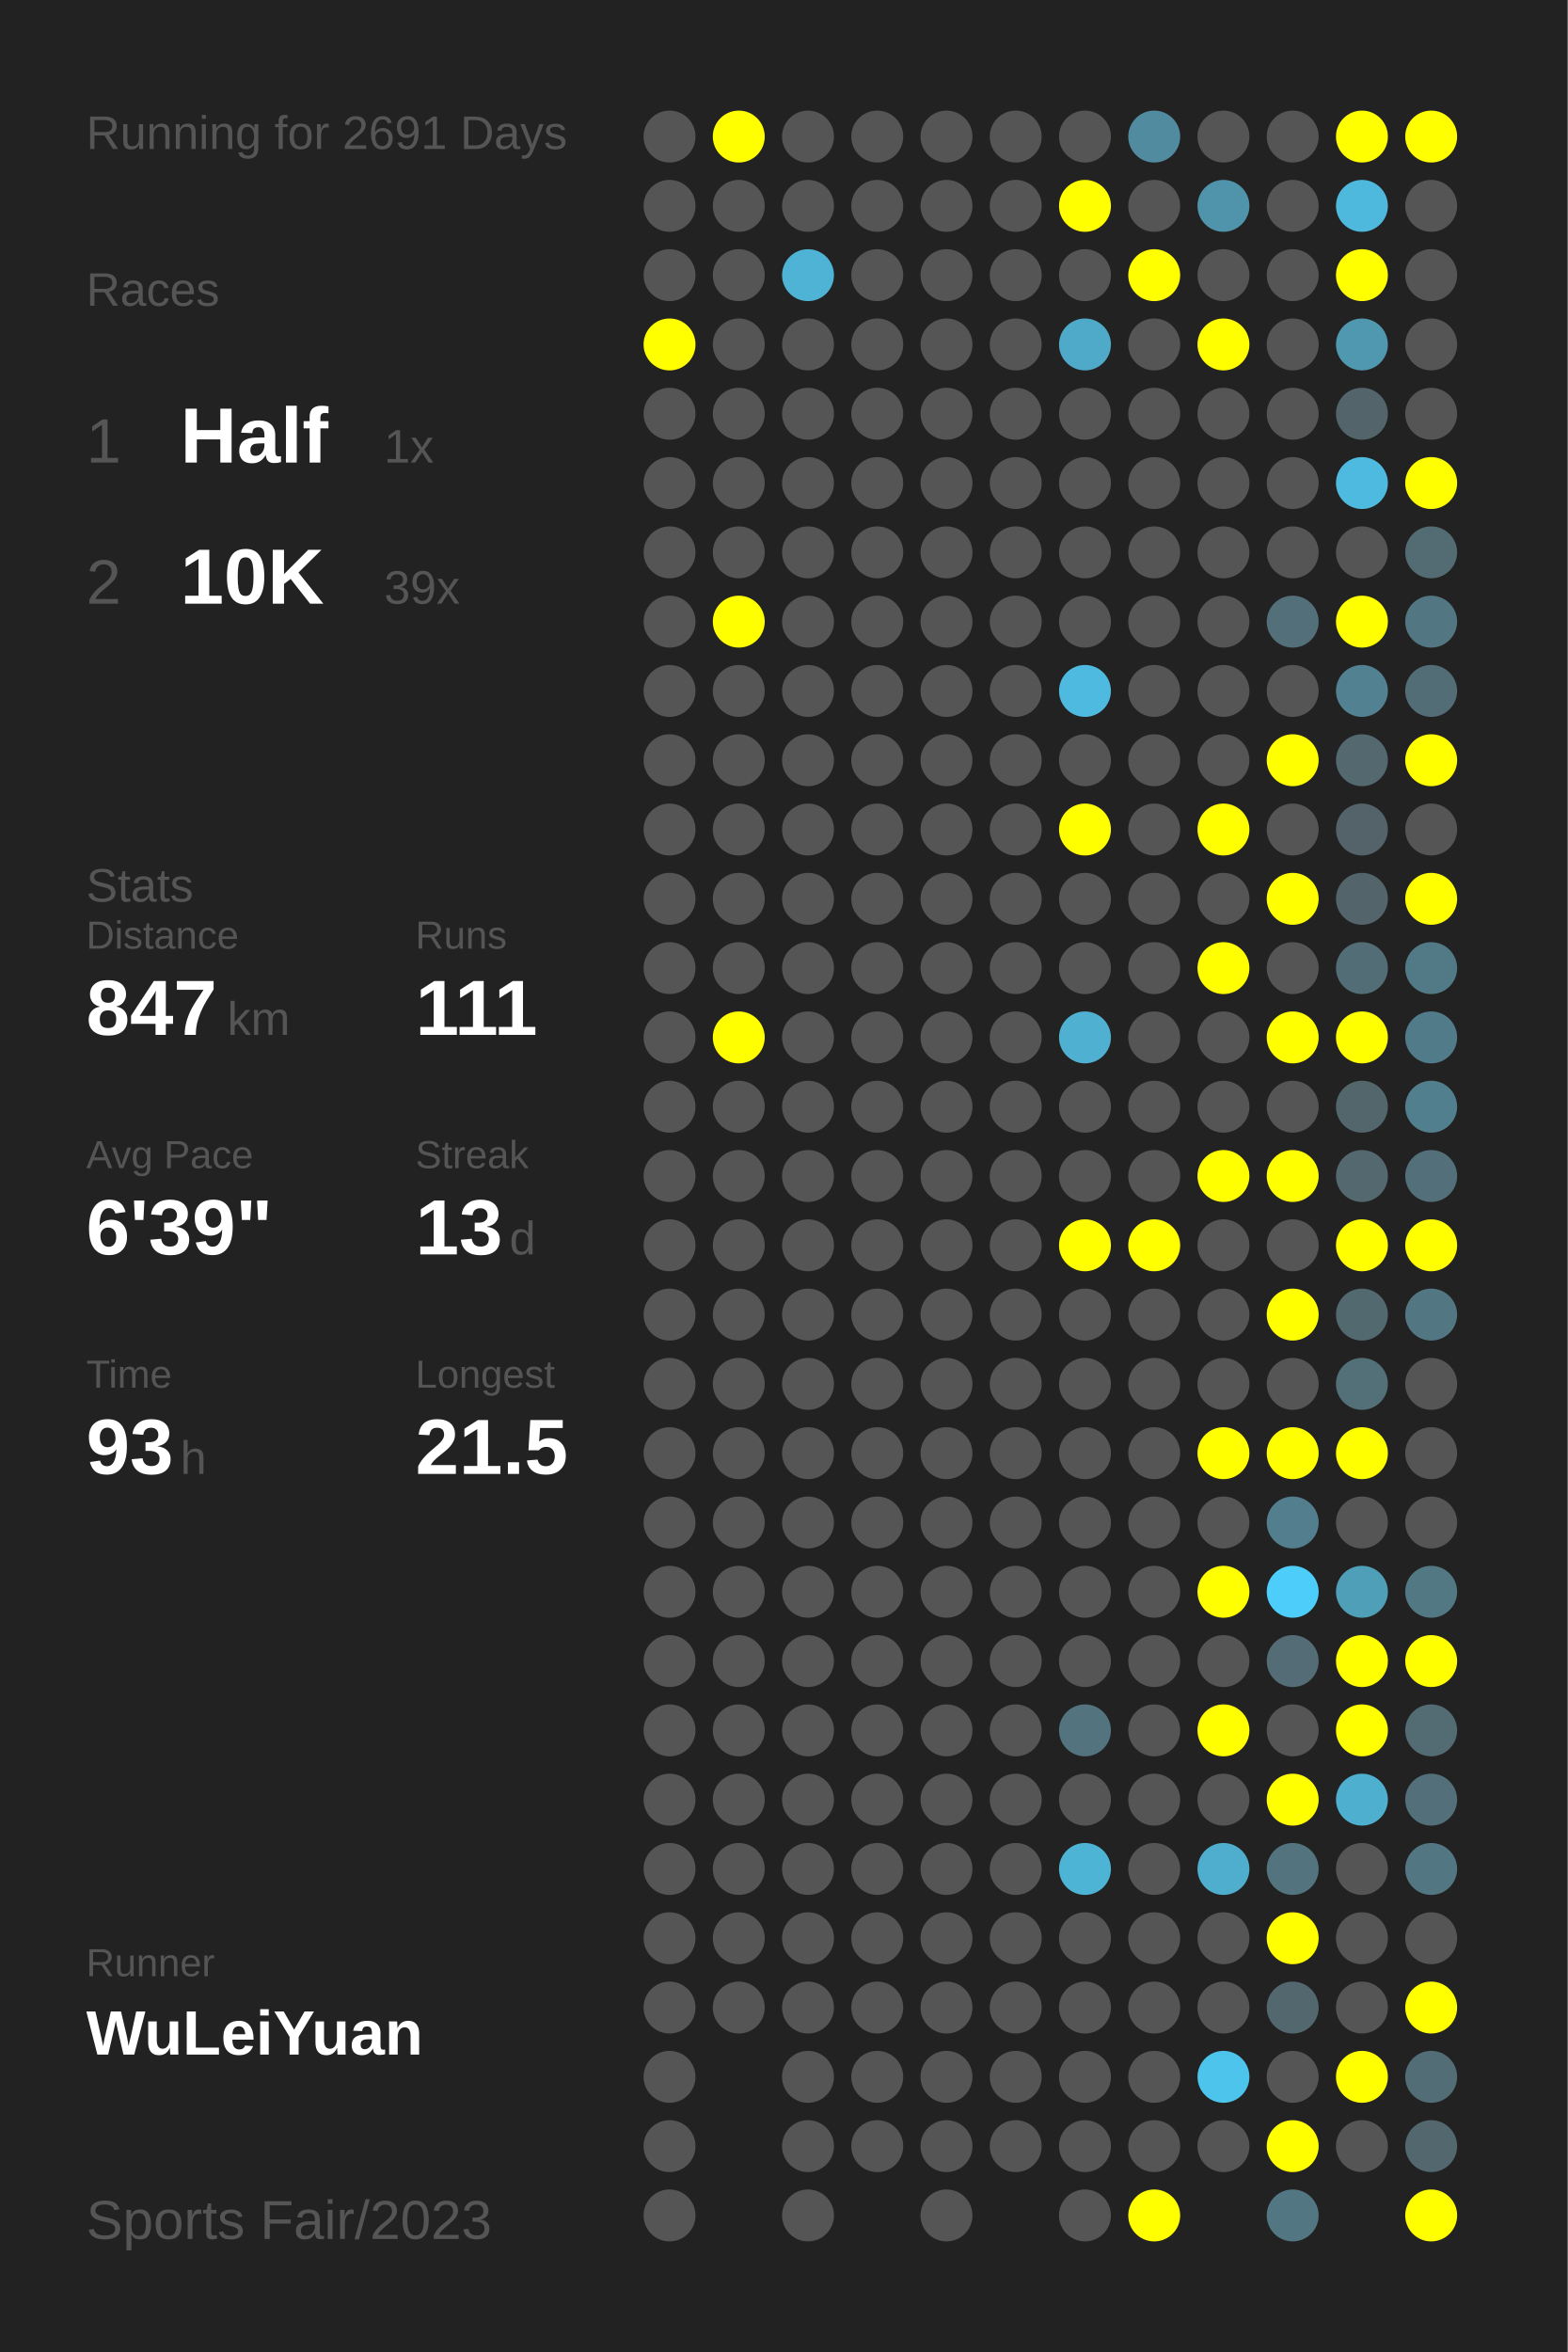
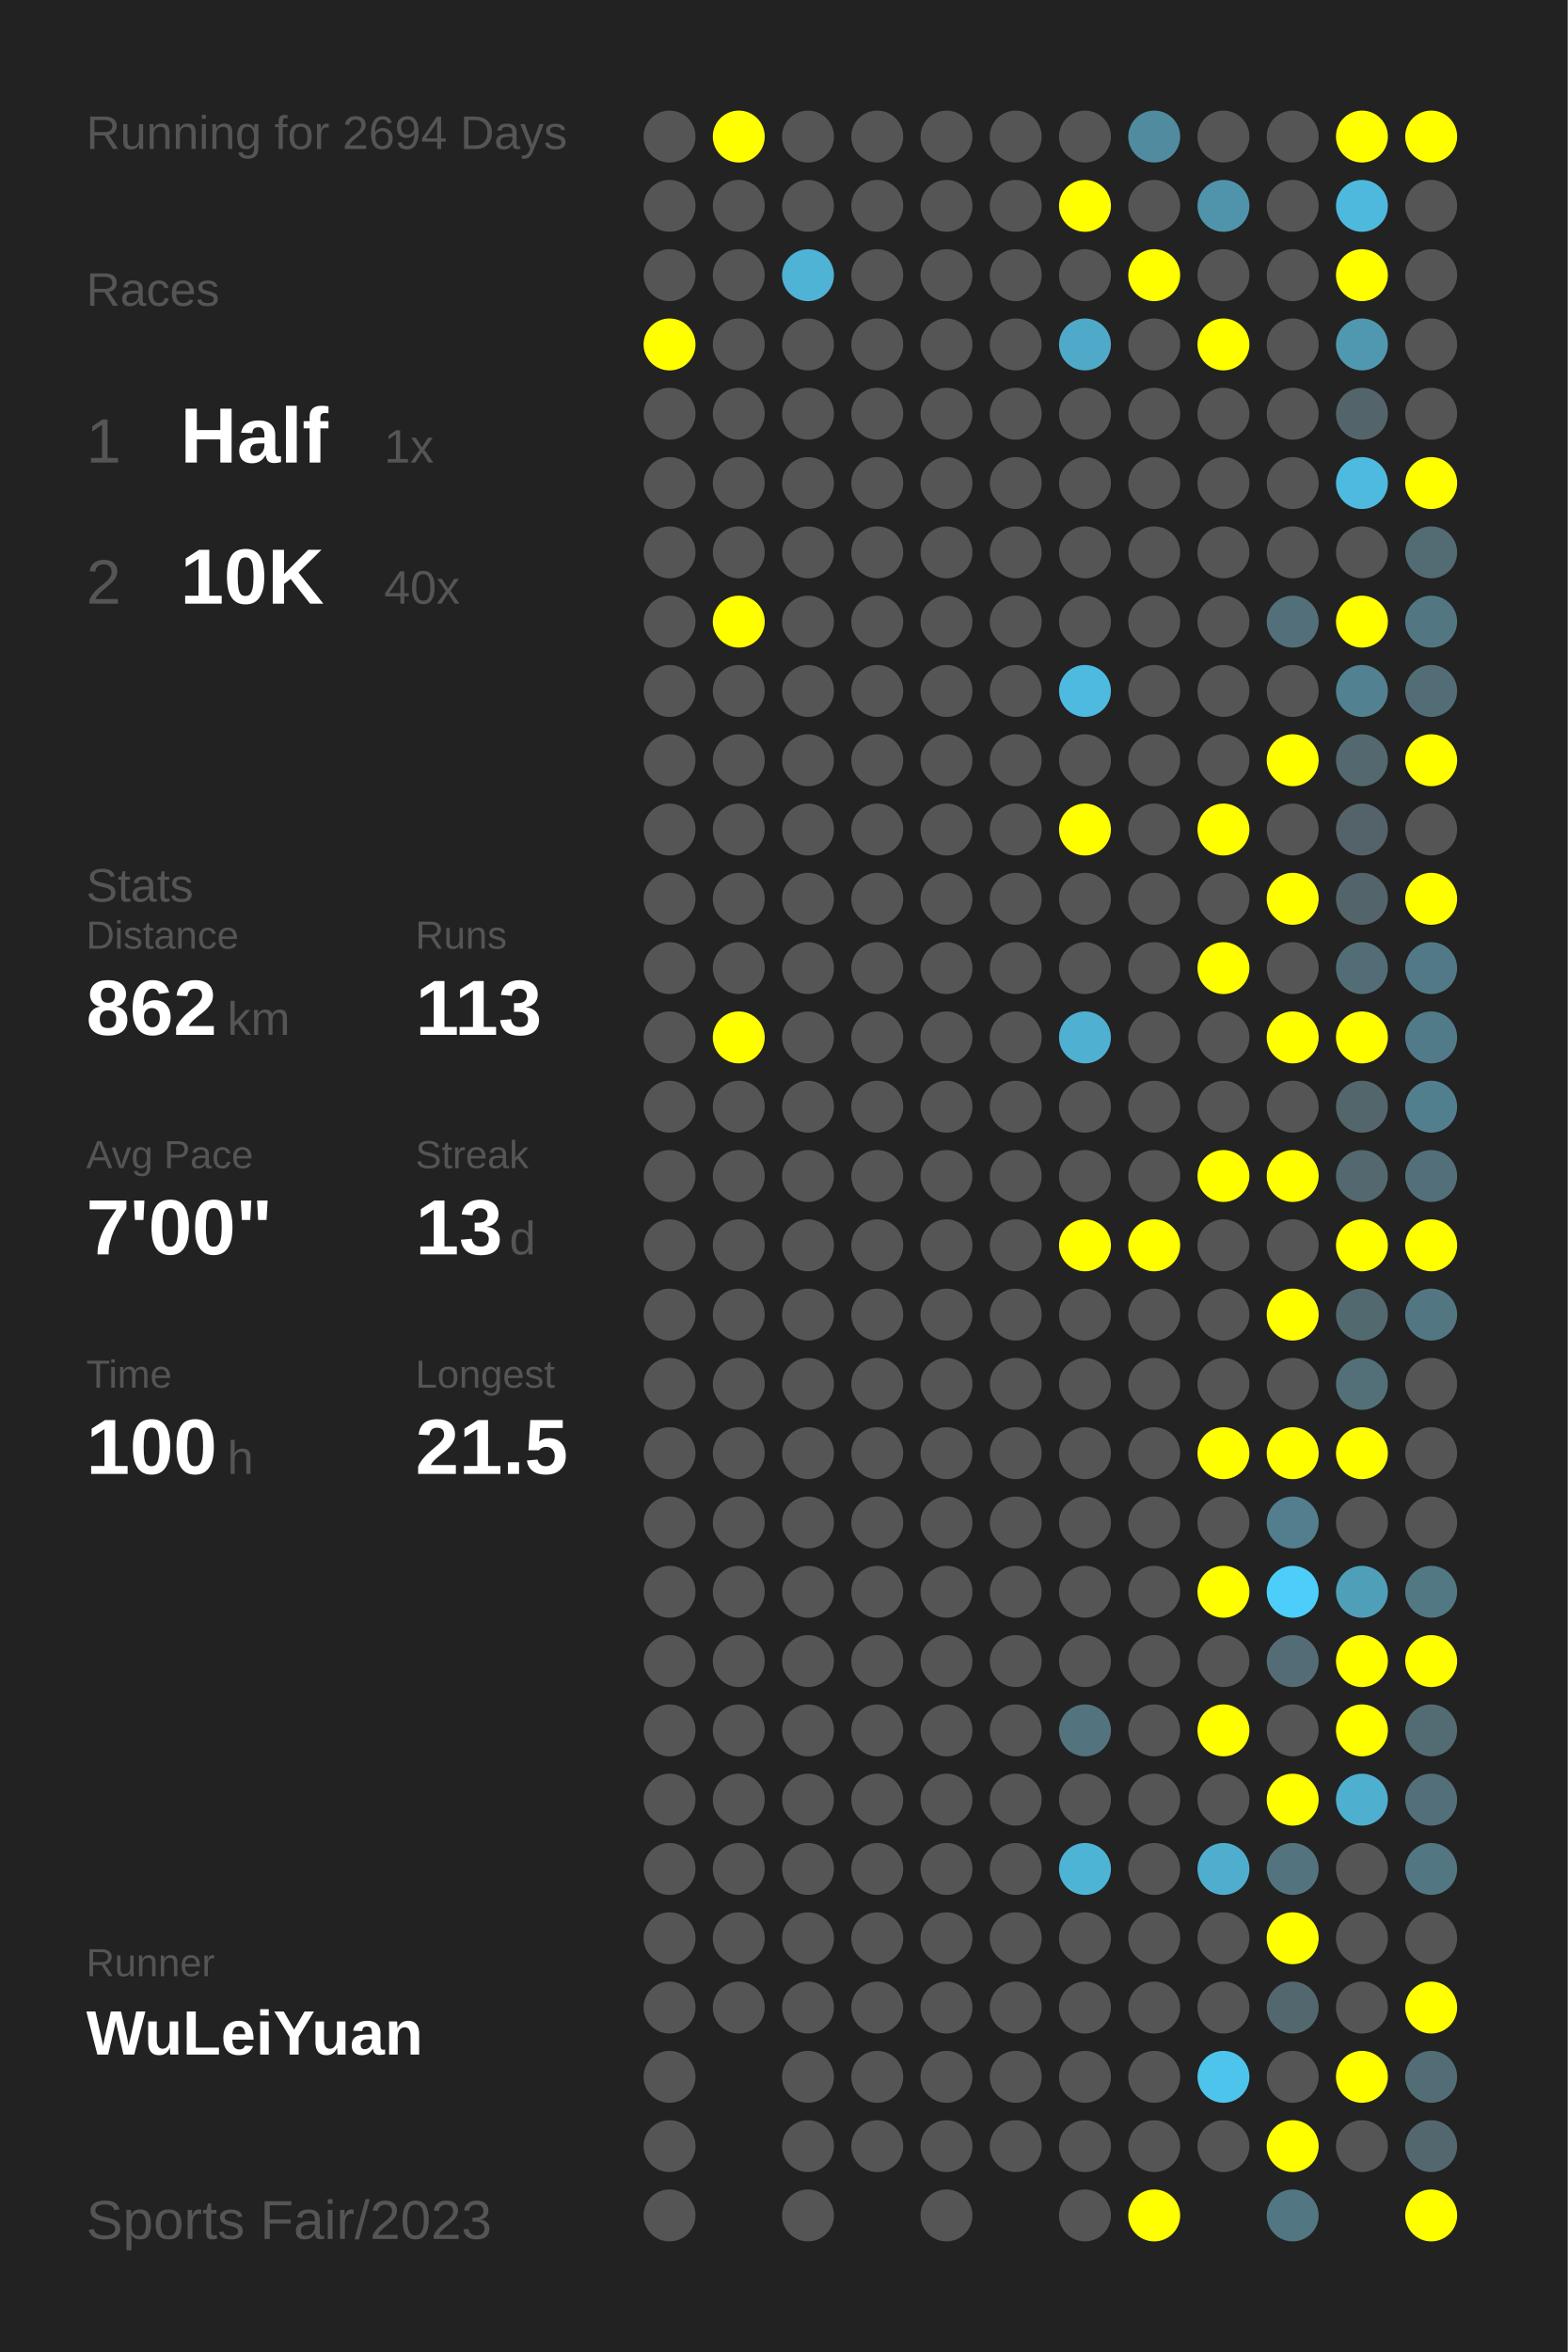
<svg xmlns="http://www.w3.org/2000/svg" baseProfile="full" height="300mm" version="1.1" viewBox="0,0,200,300" width="200mm">
  <defs />
  <rect fill="#222222" height="300" width="200" x="0" y="0" />
-   <text fill="#555555" style="font-size:6px; font-family:Arial;" x="11" y="19">Running for 2691 Days</text>
+   <text fill="#555555" style="font-size:6px; font-family:Arial;" x="11" y="19">Running for 2694 Days</text>
  <text fill="#555555" style="font-size:6px; font-family:Arial;" x="11" y="39">Races</text>
  <text fill="#555555" style="font-size:8px; font-family:Arial;" x="11" y="59">1</text>
  <text fill="#FFFFFF" style="font-size:10px; font-family:Arial; font-weight:bold;" x="23" y="59">Half</text>
  <text fill="#555555" style="font-size:6px; font-family:Arial;" x="49" y="59">1x</text>
  <text fill="#555555" style="font-size:8px; font-family:Arial;" x="11" y="77">2</text>
  <text fill="#FFFFFF" style="font-size:10px; font-family:Arial; font-weight:bold;" x="23" y="77">10K</text>
-   <text fill="#555555" style="font-size:6px; font-family:Arial;" x="49" y="77">39x</text>
+   <text fill="#555555" style="font-size:6px; font-family:Arial;" x="49" y="77">40x</text>
  <text fill="#555555" style="font-size:6px; font-family:Arial;" x="11" y="115">Stats</text>
  <text fill="#555555" style="font-size:5px; font-family:Arial;" x="11" y="121">Distance</text>
-   <text fill="#FFFFFF" style="font-size:10px; font-family:Arial; font-weight:bold;" x="11" y="132">847</text>
+   <text fill="#FFFFFF" style="font-size:10px; font-family:Arial; font-weight:bold;" x="11" y="132">862</text>
  <text fill="#555555" style="font-size:6px; font-family:Arial;" x="29" y="132">km</text>
  <text fill="#555555" style="font-size:5px; font-family:Arial;" x="53" y="121">Runs</text>
-   <text fill="#FFFFFF" style="font-size:10px; font-family:Arial; font-weight:bold;" x="53" y="132">111</text>
+   <text fill="#FFFFFF" style="font-size:10px; font-family:Arial; font-weight:bold;" x="53" y="132">113</text>
  <text fill="#555555" style="font-size:5px; font-family:Arial;" x="11" y="149">Avg Pace</text>
-   <text fill="#FFFFFF" style="font-size:10px; font-family:Arial; font-weight:bold;" x="11" y="160">6'39"</text>
+   <text fill="#FFFFFF" style="font-size:10px; font-family:Arial; font-weight:bold;" x="11" y="160">7'00"</text>
  <text fill="#555555" style="font-size:5px; font-family:Arial;" x="53" y="149">Streak</text>
  <text fill="#FFFFFF" style="font-size:10px; font-family:Arial; font-weight:bold;" x="53" y="160">13</text>
  <text fill="#555555" style="font-size:6px; font-family:Arial;" x="65" y="160">d</text>
  <text fill="#555555" style="font-size:5px; font-family:Arial;" x="11" y="177">Time</text>
-   <text fill="#FFFFFF" style="font-size:10px; font-family:Arial; font-weight:bold;" x="11" y="188">93</text>
-   <text fill="#555555" style="font-size:6px; font-family:Arial;" x="23" y="188">h</text>
+   <text fill="#FFFFFF" style="font-size:10px; font-family:Arial; font-weight:bold;" x="11" y="188">100</text>
+   <text fill="#555555" style="font-size:6px; font-family:Arial;" x="29" y="188">h</text>
  <text fill="#555555" style="font-size:5px; font-family:Arial;" x="53" y="177">Longest</text>
  <text fill="#FFFFFF" style="font-size:10px; font-family:Arial; font-weight:bold;" x="53" y="188">21.5</text>
  <text fill="#555555" style="font-size:5px; font-family:Arial;" x="11" y="252.065">Runner</text>
  <text fill="#FFFFFF" style="font-size:8px; font-family:Arial; font-weight:bold;" x="11" y="262.065">WuLeiYuan</text>
  <text fill="#555555" style="font-size:7px; font-family:Arial;" x="11" y="285.581">Sports Fair/2023</text>
  <circle cx="85.417" cy="17.419" fill="#555555" r="3.312" />
  <circle cx="85.417" cy="26.258" fill="#555555" r="3.312" />
  <circle cx="85.417" cy="35.097" fill="#555555" r="3.312" />
  <circle cx="85.417" cy="43.935" fill="#FFFF00" r="3.312" />
  <circle cx="85.417" cy="52.774" fill="#555555" r="3.312" />
  <circle cx="85.417" cy="61.613" fill="#555555" r="3.312" />
  <circle cx="85.417" cy="70.452" fill="#555555" r="3.312" />
  <circle cx="85.417" cy="79.29" fill="#555555" r="3.312" />
  <circle cx="85.417" cy="88.129" fill="#555555" r="3.312" />
  <circle cx="85.417" cy="96.968" fill="#555555" r="3.312" />
  <circle cx="85.417" cy="105.806" fill="#555555" r="3.312" />
  <circle cx="85.417" cy="114.645" fill="#555555" r="3.312" />
  <circle cx="85.417" cy="123.484" fill="#555555" r="3.312" />
  <circle cx="85.417" cy="132.323" fill="#555555" r="3.312" />
  <circle cx="85.417" cy="141.161" fill="#555555" r="3.312" />
  <circle cx="85.417" cy="150" fill="#555555" r="3.312" />
  <circle cx="85.417" cy="158.839" fill="#555555" r="3.312" />
  <circle cx="85.417" cy="167.677" fill="#555555" r="3.312" />
  <circle cx="85.417" cy="176.516" fill="#555555" r="3.312" />
  <circle cx="85.417" cy="185.355" fill="#555555" r="3.312" />
  <circle cx="85.417" cy="194.194" fill="#555555" r="3.312" />
  <circle cx="85.417" cy="203.032" fill="#555555" r="3.312" />
  <circle cx="85.417" cy="211.871" fill="#555555" r="3.312" />
  <circle cx="85.417" cy="220.71" fill="#555555" r="3.312" />
  <circle cx="85.417" cy="229.548" fill="#555555" r="3.312" />
  <circle cx="85.417" cy="238.387" fill="#555555" r="3.312" />
  <circle cx="85.417" cy="247.226" fill="#555555" r="3.312" />
  <circle cx="85.417" cy="256.065" fill="#555555" r="3.312" />
  <circle cx="85.417" cy="264.903" fill="#555555" r="3.312" />
  <circle cx="85.417" cy="273.742" fill="#555555" r="3.312" />
  <circle cx="85.417" cy="282.581" fill="#555555" r="3.312" />
  <circle cx="94.25" cy="17.419" fill="#FFFF00" r="3.312" />
  <circle cx="94.25" cy="26.258" fill="#555555" r="3.312" />
  <circle cx="94.25" cy="35.097" fill="#555555" r="3.312" />
  <circle cx="94.25" cy="43.935" fill="#555555" r="3.312" />
  <circle cx="94.25" cy="52.774" fill="#555555" r="3.312" />
  <circle cx="94.25" cy="61.613" fill="#555555" r="3.312" />
  <circle cx="94.25" cy="70.452" fill="#555555" r="3.312" />
  <circle cx="94.25" cy="79.29" fill="#FFFF00" r="3.312" />
  <circle cx="94.25" cy="88.129" fill="#555555" r="3.312" />
  <circle cx="94.25" cy="96.968" fill="#555555" r="3.312" />
  <circle cx="94.25" cy="105.806" fill="#555555" r="3.312" />
  <circle cx="94.25" cy="114.645" fill="#555555" r="3.312" />
  <circle cx="94.25" cy="123.484" fill="#555555" r="3.312" />
  <circle cx="94.25" cy="132.323" fill="#FFFF00" r="3.312" />
  <circle cx="94.25" cy="141.161" fill="#555555" r="3.312" />
  <circle cx="94.25" cy="150" fill="#555555" r="3.312" />
  <circle cx="94.25" cy="158.839" fill="#555555" r="3.312" />
  <circle cx="94.25" cy="167.677" fill="#555555" r="3.312" />
  <circle cx="94.25" cy="176.516" fill="#555555" r="3.312" />
  <circle cx="94.25" cy="185.355" fill="#555555" r="3.312" />
  <circle cx="94.25" cy="194.194" fill="#555555" r="3.312" />
  <circle cx="94.25" cy="203.032" fill="#555555" r="3.312" />
  <circle cx="94.25" cy="211.871" fill="#555555" r="3.312" />
  <circle cx="94.25" cy="220.71" fill="#555555" r="3.312" />
  <circle cx="94.25" cy="229.548" fill="#555555" r="3.312" />
  <circle cx="94.25" cy="238.387" fill="#555555" r="3.312" />
  <circle cx="94.25" cy="247.226" fill="#555555" r="3.312" />
  <circle cx="94.25" cy="256.065" fill="#555555" r="3.312" />
  <circle cx="103.083" cy="17.419" fill="#555555" r="3.312" />
  <circle cx="103.083" cy="26.258" fill="#555555" r="3.312" />
  <circle cx="103.083" cy="35.097" fill="#4eb3d5" r="3.312" />
  <circle cx="103.083" cy="43.935" fill="#555555" r="3.312" />
  <circle cx="103.083" cy="52.774" fill="#555555" r="3.312" />
  <circle cx="103.083" cy="61.613" fill="#555555" r="3.312" />
  <circle cx="103.083" cy="70.452" fill="#555555" r="3.312" />
  <circle cx="103.083" cy="79.29" fill="#555555" r="3.312" />
  <circle cx="103.083" cy="88.129" fill="#555555" r="3.312" />
  <circle cx="103.083" cy="96.968" fill="#555555" r="3.312" />
  <circle cx="103.083" cy="105.806" fill="#555555" r="3.312" />
  <circle cx="103.083" cy="114.645" fill="#555555" r="3.312" />
  <circle cx="103.083" cy="123.484" fill="#555555" r="3.312" />
  <circle cx="103.083" cy="132.323" fill="#555555" r="3.312" />
  <circle cx="103.083" cy="141.161" fill="#555555" r="3.312" />
  <circle cx="103.083" cy="150" fill="#555555" r="3.312" />
  <circle cx="103.083" cy="158.839" fill="#555555" r="3.312" />
  <circle cx="103.083" cy="167.677" fill="#555555" r="3.312" />
  <circle cx="103.083" cy="176.516" fill="#555555" r="3.312" />
  <circle cx="103.083" cy="185.355" fill="#555555" r="3.312" />
  <circle cx="103.083" cy="194.194" fill="#555555" r="3.312" />
  <circle cx="103.083" cy="203.032" fill="#555555" r="3.312" />
  <circle cx="103.083" cy="211.871" fill="#555555" r="3.312" />
  <circle cx="103.083" cy="220.71" fill="#555555" r="3.312" />
  <circle cx="103.083" cy="229.548" fill="#555555" r="3.312" />
  <circle cx="103.083" cy="238.387" fill="#555555" r="3.312" />
  <circle cx="103.083" cy="247.226" fill="#555555" r="3.312" />
  <circle cx="103.083" cy="256.065" fill="#555555" r="3.312" />
  <circle cx="103.083" cy="264.903" fill="#555555" r="3.312" />
  <circle cx="103.083" cy="273.742" fill="#555555" r="3.312" />
  <circle cx="103.083" cy="282.581" fill="#555555" r="3.312" />
  <circle cx="111.917" cy="17.419" fill="#555555" r="3.312" />
  <circle cx="111.917" cy="26.258" fill="#555555" r="3.312" />
  <circle cx="111.917" cy="35.097" fill="#555555" r="3.312" />
  <circle cx="111.917" cy="43.935" fill="#555555" r="3.312" />
  <circle cx="111.917" cy="52.774" fill="#555555" r="3.312" />
  <circle cx="111.917" cy="61.613" fill="#555555" r="3.312" />
  <circle cx="111.917" cy="70.452" fill="#555555" r="3.312" />
  <circle cx="111.917" cy="79.29" fill="#555555" r="3.312" />
  <circle cx="111.917" cy="88.129" fill="#555555" r="3.312" />
  <circle cx="111.917" cy="96.968" fill="#555555" r="3.312" />
  <circle cx="111.917" cy="105.806" fill="#555555" r="3.312" />
  <circle cx="111.917" cy="114.645" fill="#555555" r="3.312" />
  <circle cx="111.917" cy="123.484" fill="#555555" r="3.312" />
  <circle cx="111.917" cy="132.323" fill="#555555" r="3.312" />
  <circle cx="111.917" cy="141.161" fill="#555555" r="3.312" />
  <circle cx="111.917" cy="150" fill="#555555" r="3.312" />
  <circle cx="111.917" cy="158.839" fill="#555555" r="3.312" />
  <circle cx="111.917" cy="167.677" fill="#555555" r="3.312" />
  <circle cx="111.917" cy="176.516" fill="#555555" r="3.312" />
  <circle cx="111.917" cy="185.355" fill="#555555" r="3.312" />
  <circle cx="111.917" cy="194.194" fill="#555555" r="3.312" />
  <circle cx="111.917" cy="203.032" fill="#555555" r="3.312" />
  <circle cx="111.917" cy="211.871" fill="#555555" r="3.312" />
  <circle cx="111.917" cy="220.71" fill="#555555" r="3.312" />
  <circle cx="111.917" cy="229.548" fill="#555555" r="3.312" />
  <circle cx="111.917" cy="238.387" fill="#555555" r="3.312" />
  <circle cx="111.917" cy="247.226" fill="#555555" r="3.312" />
  <circle cx="111.917" cy="256.065" fill="#555555" r="3.312" />
  <circle cx="111.917" cy="264.903" fill="#555555" r="3.312" />
  <circle cx="111.917" cy="273.742" fill="#555555" r="3.312" />
  <circle cx="120.75" cy="17.419" fill="#555555" r="3.312" />
  <circle cx="120.75" cy="26.258" fill="#555555" r="3.312" />
  <circle cx="120.75" cy="35.097" fill="#555555" r="3.312" />
  <circle cx="120.75" cy="43.935" fill="#555555" r="3.312" />
  <circle cx="120.75" cy="52.774" fill="#555555" r="3.312" />
  <circle cx="120.75" cy="61.613" fill="#555555" r="3.312" />
  <circle cx="120.75" cy="70.452" fill="#555555" r="3.312" />
  <circle cx="120.75" cy="79.29" fill="#555555" r="3.312" />
  <circle cx="120.75" cy="88.129" fill="#555555" r="3.312" />
  <circle cx="120.75" cy="96.968" fill="#555555" r="3.312" />
  <circle cx="120.75" cy="105.806" fill="#555555" r="3.312" />
  <circle cx="120.75" cy="114.645" fill="#555555" r="3.312" />
  <circle cx="120.75" cy="123.484" fill="#555555" r="3.312" />
  <circle cx="120.75" cy="132.323" fill="#555555" r="3.312" />
  <circle cx="120.75" cy="141.161" fill="#555555" r="3.312" />
  <circle cx="120.75" cy="150" fill="#555555" r="3.312" />
  <circle cx="120.75" cy="158.839" fill="#555555" r="3.312" />
  <circle cx="120.75" cy="167.677" fill="#555555" r="3.312" />
  <circle cx="120.75" cy="176.516" fill="#555555" r="3.312" />
  <circle cx="120.75" cy="185.355" fill="#555555" r="3.312" />
  <circle cx="120.75" cy="194.194" fill="#555555" r="3.312" />
  <circle cx="120.75" cy="203.032" fill="#555555" r="3.312" />
  <circle cx="120.75" cy="211.871" fill="#555555" r="3.312" />
  <circle cx="120.75" cy="220.71" fill="#555555" r="3.312" />
  <circle cx="120.75" cy="229.548" fill="#555555" r="3.312" />
  <circle cx="120.75" cy="238.387" fill="#555555" r="3.312" />
  <circle cx="120.75" cy="247.226" fill="#555555" r="3.312" />
  <circle cx="120.75" cy="256.065" fill="#555555" r="3.312" />
  <circle cx="120.75" cy="264.903" fill="#555555" r="3.312" />
  <circle cx="120.75" cy="273.742" fill="#555555" r="3.312" />
  <circle cx="120.75" cy="282.581" fill="#555555" r="3.312" />
  <circle cx="129.583" cy="17.419" fill="#555555" r="3.312" />
  <circle cx="129.583" cy="26.258" fill="#555555" r="3.312" />
  <circle cx="129.583" cy="35.097" fill="#555555" r="3.312" />
  <circle cx="129.583" cy="43.935" fill="#555555" r="3.312" />
  <circle cx="129.583" cy="52.774" fill="#555555" r="3.312" />
  <circle cx="129.583" cy="61.613" fill="#555555" r="3.312" />
  <circle cx="129.583" cy="70.452" fill="#555555" r="3.312" />
  <circle cx="129.583" cy="79.29" fill="#555555" r="3.312" />
  <circle cx="129.583" cy="88.129" fill="#555555" r="3.312" />
  <circle cx="129.583" cy="96.968" fill="#555555" r="3.312" />
  <circle cx="129.583" cy="105.806" fill="#555555" r="3.312" />
  <circle cx="129.583" cy="114.645" fill="#555555" r="3.312" />
  <circle cx="129.583" cy="123.484" fill="#555555" r="3.312" />
  <circle cx="129.583" cy="132.323" fill="#555555" r="3.312" />
  <circle cx="129.583" cy="141.161" fill="#555555" r="3.312" />
  <circle cx="129.583" cy="150" fill="#555555" r="3.312" />
  <circle cx="129.583" cy="158.839" fill="#555555" r="3.312" />
  <circle cx="129.583" cy="167.677" fill="#555555" r="3.312" />
  <circle cx="129.583" cy="176.516" fill="#555555" r="3.312" />
  <circle cx="129.583" cy="185.355" fill="#555555" r="3.312" />
  <circle cx="129.583" cy="194.194" fill="#555555" r="3.312" />
  <circle cx="129.583" cy="203.032" fill="#555555" r="3.312" />
  <circle cx="129.583" cy="211.871" fill="#555555" r="3.312" />
  <circle cx="129.583" cy="220.71" fill="#555555" r="3.312" />
  <circle cx="129.583" cy="229.548" fill="#555555" r="3.312" />
  <circle cx="129.583" cy="238.387" fill="#555555" r="3.312" />
  <circle cx="129.583" cy="247.226" fill="#555555" r="3.312" />
  <circle cx="129.583" cy="256.065" fill="#555555" r="3.312" />
  <circle cx="129.583" cy="264.903" fill="#555555" r="3.312" />
  <circle cx="129.583" cy="273.742" fill="#555555" r="3.312" />
  <circle cx="138.417" cy="17.419" fill="#555555" r="3.312" />
  <circle cx="138.417" cy="26.258" fill="#FFFF00" r="3.312" />
  <circle cx="138.417" cy="35.097" fill="#555555" r="3.312" />
  <circle cx="138.417" cy="43.935" fill="#4fa9c8" r="3.312" />
  <circle cx="138.417" cy="52.774" fill="#555555" r="3.312" />
  <circle cx="138.417" cy="61.613" fill="#555555" r="3.312" />
  <circle cx="138.417" cy="70.452" fill="#555555" r="3.312" />
  <circle cx="138.417" cy="79.29" fill="#555555" r="3.312" />
  <circle cx="138.417" cy="88.129" fill="#4ebadf" r="3.312" />
  <circle cx="138.417" cy="96.968" fill="#555555" r="3.312" />
  <circle cx="138.417" cy="105.806" fill="#FFFF00" r="3.312" />
  <circle cx="138.417" cy="114.645" fill="#555555" r="3.312" />
  <circle cx="138.417" cy="123.484" fill="#555555" r="3.312" />
  <circle cx="138.417" cy="132.323" fill="#4fb0d1" r="3.312" />
  <circle cx="138.417" cy="141.161" fill="#555555" r="3.312" />
  <circle cx="138.417" cy="150" fill="#555555" r="3.312" />
  <circle cx="138.417" cy="158.839" fill="#FFFF00" r="3.312" />
  <circle cx="138.417" cy="167.677" fill="#555555" r="3.312" />
  <circle cx="138.417" cy="176.516" fill="#555555" r="3.312" />
  <circle cx="138.417" cy="185.355" fill="#555555" r="3.312" />
  <circle cx="138.417" cy="194.194" fill="#555555" r="3.312" />
  <circle cx="138.417" cy="203.032" fill="#555555" r="3.312" />
  <circle cx="138.417" cy="211.871" fill="#555555" r="3.312" />
  <circle cx="138.417" cy="220.71" fill="#53737e" r="3.312" />
  <circle cx="138.417" cy="229.548" fill="#555555" r="3.312" />
  <circle cx="138.417" cy="238.387" fill="#4eb4d6" r="3.312" />
  <circle cx="138.417" cy="247.226" fill="#555555" r="3.312" />
  <circle cx="138.417" cy="256.065" fill="#555555" r="3.312" />
  <circle cx="138.417" cy="264.903" fill="#555555" r="3.312" />
  <circle cx="138.417" cy="273.742" fill="#555555" r="3.312" />
  <circle cx="138.417" cy="282.581" fill="#555555" r="3.312" />
  <circle cx="147.25" cy="17.419" fill="#518b9f" r="3.312" />
  <circle cx="147.25" cy="26.258" fill="#555555" r="3.312" />
  <circle cx="147.25" cy="35.097" fill="#FFFF00" r="3.312" />
  <circle cx="147.25" cy="43.935" fill="#555555" r="3.312" />
  <circle cx="147.25" cy="52.774" fill="#555555" r="3.312" />
  <circle cx="147.25" cy="61.613" fill="#555555" r="3.312" />
  <circle cx="147.25" cy="70.452" fill="#555555" r="3.312" />
  <circle cx="147.25" cy="79.29" fill="#555555" r="3.312" />
  <circle cx="147.25" cy="88.129" fill="#555555" r="3.312" />
  <circle cx="147.25" cy="96.968" fill="#555555" r="3.312" />
  <circle cx="147.25" cy="105.806" fill="#555555" r="3.312" />
  <circle cx="147.25" cy="114.645" fill="#555555" r="3.312" />
  <circle cx="147.25" cy="123.484" fill="#555555" r="3.312" />
  <circle cx="147.25" cy="132.323" fill="#555555" r="3.312" />
  <circle cx="147.25" cy="141.161" fill="#555555" r="3.312" />
  <circle cx="147.25" cy="150" fill="#555555" r="3.312" />
  <circle cx="147.25" cy="158.839" fill="#FFFF00" r="3.312" />
  <circle cx="147.25" cy="167.677" fill="#555555" r="3.312" />
  <circle cx="147.25" cy="176.516" fill="#555555" r="3.312" />
  <circle cx="147.25" cy="185.355" fill="#555555" r="3.312" />
  <circle cx="147.25" cy="194.194" fill="#555555" r="3.312" />
  <circle cx="147.25" cy="203.032" fill="#555555" r="3.312" />
  <circle cx="147.25" cy="211.871" fill="#555555" r="3.312" />
  <circle cx="147.25" cy="220.71" fill="#555555" r="3.312" />
  <circle cx="147.25" cy="229.548" fill="#555555" r="3.312" />
  <circle cx="147.25" cy="238.387" fill="#555555" r="3.312" />
  <circle cx="147.25" cy="247.226" fill="#555555" r="3.312" />
  <circle cx="147.25" cy="256.065" fill="#555555" r="3.312" />
  <circle cx="147.25" cy="264.903" fill="#555555" r="3.312" />
  <circle cx="147.25" cy="273.742" fill="#555555" r="3.312" />
  <circle cx="147.25" cy="282.581" fill="#FFFF00" r="3.312" />
  <circle cx="156.083" cy="17.419" fill="#555555" r="3.312" />
  <circle cx="156.083" cy="26.258" fill="#5094ab" r="3.312" />
  <circle cx="156.083" cy="35.097" fill="#555555" r="3.312" />
  <circle cx="156.083" cy="43.935" fill="#FFFF00" r="3.312" />
  <circle cx="156.083" cy="52.774" fill="#555555" r="3.312" />
  <circle cx="156.083" cy="61.613" fill="#555555" r="3.312" />
  <circle cx="156.083" cy="70.452" fill="#555555" r="3.312" />
  <circle cx="156.083" cy="79.29" fill="#555555" r="3.312" />
  <circle cx="156.083" cy="88.129" fill="#555555" r="3.312" />
  <circle cx="156.083" cy="96.968" fill="#555555" r="3.312" />
  <circle cx="156.083" cy="105.806" fill="#FFFF00" r="3.312" />
  <circle cx="156.083" cy="114.645" fill="#555555" r="3.312" />
  <circle cx="156.083" cy="123.484" fill="#FFFF00" r="3.312" />
  <circle cx="156.083" cy="132.323" fill="#555555" r="3.312" />
  <circle cx="156.083" cy="141.161" fill="#555555" r="3.312" />
  <circle cx="156.083" cy="150" fill="#FFFF00" r="3.312" />
  <circle cx="156.083" cy="158.839" fill="#555555" r="3.312" />
  <circle cx="156.083" cy="167.677" fill="#555555" r="3.312" />
  <circle cx="156.083" cy="176.516" fill="#555555" r="3.312" />
  <circle cx="156.083" cy="185.355" fill="#FFFF00" r="3.312" />
  <circle cx="156.083" cy="194.194" fill="#555555" r="3.312" />
  <circle cx="156.083" cy="203.032" fill="#FFFF00" r="3.312" />
  <circle cx="156.083" cy="211.871" fill="#555555" r="3.312" />
  <circle cx="156.083" cy="220.71" fill="#FFFF00" r="3.312" />
  <circle cx="156.083" cy="229.548" fill="#555555" r="3.312" />
  <circle cx="156.083" cy="238.387" fill="#4faece" r="3.312" />
  <circle cx="156.083" cy="247.226" fill="#555555" r="3.312" />
  <circle cx="156.083" cy="256.065" fill="#555555" r="3.312" />
  <circle cx="156.083" cy="264.903" fill="#4dc4ec" r="3.312" />
  <circle cx="156.083" cy="273.742" fill="#555555" r="3.312" />
  <circle cx="164.917" cy="17.419" fill="#555555" r="3.312" />
  <circle cx="164.917" cy="26.258" fill="#555555" r="3.312" />
  <circle cx="164.917" cy="35.097" fill="#555555" r="3.312" />
  <circle cx="164.917" cy="43.935" fill="#555555" r="3.312" />
  <circle cx="164.917" cy="52.774" fill="#555555" r="3.312" />
  <circle cx="164.917" cy="61.613" fill="#555555" r="3.312" />
  <circle cx="164.917" cy="70.452" fill="#555555" r="3.312" />
  <circle cx="164.917" cy="79.29" fill="#536f79" r="3.312" />
  <circle cx="164.917" cy="88.129" fill="#555555" r="3.312" />
  <circle cx="164.917" cy="96.968" fill="#FFFF00" r="3.312" />
  <circle cx="164.917" cy="105.806" fill="#555555" r="3.312" />
  <circle cx="164.917" cy="114.645" fill="#FFFF00" r="3.312" />
  <circle cx="164.917" cy="123.484" fill="#555555" r="3.312" />
  <circle cx="164.917" cy="132.323" fill="#FFFF00" r="3.312" />
  <circle cx="164.917" cy="141.161" fill="#555555" r="3.312" />
  <circle cx="164.917" cy="150" fill="#FFFF00" r="3.312" />
  <circle cx="164.917" cy="158.839" fill="#555555" r="3.312" />
  <circle cx="164.917" cy="167.677" fill="#FFFF00" r="3.312" />
  <circle cx="164.917" cy="176.516" fill="#555555" r="3.312" />
  <circle cx="164.917" cy="185.355" fill="#FFFF00" r="3.312" />
  <circle cx="164.917" cy="194.194" fill="#527e8d" r="3.312" />
  <circle cx="164.917" cy="203.032" fill="#4dcefa" r="3.312" />
  <circle cx="164.917" cy="211.871" fill="#536c75" r="3.312" />
  <circle cx="164.917" cy="220.71" fill="#555555" r="3.312" />
  <circle cx="164.917" cy="229.548" fill="#FFFF00" r="3.312" />
  <circle cx="164.917" cy="238.387" fill="#53747f" r="3.312" />
  <circle cx="164.917" cy="247.226" fill="#FFFF00" r="3.312" />
  <circle cx="164.917" cy="256.065" fill="#53676e" r="3.312" />
  <circle cx="164.917" cy="264.903" fill="#555555" r="3.312" />
  <circle cx="164.917" cy="273.742" fill="#FFFF00" r="3.312" />
  <circle cx="164.917" cy="282.581" fill="#527682" r="3.312" />
  <circle cx="173.75" cy="17.419" fill="#FFFF00" r="3.312" />
  <circle cx="173.75" cy="26.258" fill="#4eb9dd" r="3.312" />
  <circle cx="173.75" cy="35.097" fill="#FFFF00" r="3.312" />
  <circle cx="173.75" cy="43.935" fill="#5098b0" r="3.312" />
  <circle cx="173.75" cy="52.774" fill="#53656b" r="3.312" />
  <circle cx="173.75" cy="61.613" fill="#4ebadf" r="3.312" />
  <circle cx="173.75" cy="70.452" fill="#555555" r="3.312" />
  <circle cx="173.75" cy="79.29" fill="#FFFF00" r="3.312" />
  <circle cx="173.75" cy="88.129" fill="#528191" r="3.312" />
  <circle cx="173.75" cy="96.968" fill="#53686f" r="3.312" />
  <circle cx="173.75" cy="105.806" fill="#546369" r="3.312" />
  <circle cx="173.75" cy="114.645" fill="#53656a" r="3.312" />
  <circle cx="173.75" cy="123.484" fill="#536d76" r="3.312" />
  <circle cx="173.75" cy="132.323" fill="#FFFF00" r="3.312" />
  <circle cx="173.75" cy="141.161" fill="#53666c" r="3.312" />
  <circle cx="173.75" cy="150" fill="#53686f" r="3.312" />
  <circle cx="173.75" cy="158.839" fill="#FFFF00" r="3.312" />
  <circle cx="173.75" cy="167.677" fill="#536970" r="3.312" />
  <circle cx="173.75" cy="176.516" fill="#537079" r="3.312" />
  <circle cx="173.75" cy="185.355" fill="#FFFF00" r="3.312" />
  <circle cx="173.75" cy="194.194" fill="#555555" r="3.312" />
  <circle cx="173.75" cy="203.032" fill="#509fb9" r="3.312" />
  <circle cx="173.75" cy="211.871" fill="#FFFF00" r="3.312" />
  <circle cx="173.75" cy="220.71" fill="#FFFF00" r="3.312" />
  <circle cx="173.75" cy="229.548" fill="#4fafcf" r="3.312" />
  <circle cx="173.75" cy="238.387" fill="#555555" r="3.312" />
  <circle cx="173.75" cy="247.226" fill="#555555" r="3.312" />
  <circle cx="173.75" cy="256.065" fill="#555555" r="3.312" />
  <circle cx="173.75" cy="264.903" fill="#FFFF00" r="3.312" />
  <circle cx="173.75" cy="273.742" fill="#555555" r="3.312" />
  <circle cx="182.583" cy="17.419" fill="#FFFF00" r="3.312" />
  <circle cx="182.583" cy="26.258" fill="#555555" r="3.312" />
  <circle cx="182.583" cy="35.097" fill="#555555" r="3.312" />
  <circle cx="182.583" cy="43.935" fill="#555555" r="3.312" />
  <circle cx="182.583" cy="52.774" fill="#555555" r="3.312" />
  <circle cx="182.583" cy="61.613" fill="#FFFF00" r="3.312" />
  <circle cx="182.583" cy="70.452" fill="#536b73" r="3.312" />
  <circle cx="182.583" cy="79.29" fill="#527783" r="3.312" />
  <circle cx="182.583" cy="88.129" fill="#536d76" r="3.312" />
  <circle cx="182.583" cy="96.968" fill="#FFFF00" r="3.312" />
  <circle cx="182.583" cy="105.806" fill="#555555" r="3.312" />
  <circle cx="182.583" cy="114.645" fill="#FFFF00" r="3.312" />
  <circle cx="182.583" cy="123.484" fill="#527986" r="3.312" />
  <circle cx="182.583" cy="132.323" fill="#527b89" r="3.312" />
  <circle cx="182.583" cy="141.161" fill="#527f8e" r="3.312" />
  <circle cx="182.583" cy="150" fill="#536f79" r="3.312" />
  <circle cx="182.583" cy="158.839" fill="#FFFF00" r="3.312" />
  <circle cx="182.583" cy="167.677" fill="#527783" r="3.312" />
  <circle cx="182.583" cy="176.516" fill="#555555" r="3.312" />
  <circle cx="182.583" cy="185.355" fill="#555555" r="3.312" />
  <circle cx="182.583" cy="194.194" fill="#555555" r="3.312" />
  <circle cx="182.583" cy="203.032" fill="#527884" r="3.312" />
  <circle cx="182.583" cy="211.871" fill="#FFFF00" r="3.312" />
  <circle cx="182.583" cy="220.71" fill="#536b72" r="3.312" />
  <circle cx="182.583" cy="229.548" fill="#536f79" r="3.312" />
  <circle cx="182.583" cy="238.387" fill="#527682" r="3.312" />
  <circle cx="182.583" cy="247.226" fill="#555555" r="3.312" />
  <circle cx="182.583" cy="256.065" fill="#FFFF00" r="3.312" />
  <circle cx="182.583" cy="264.903" fill="#536d76" r="3.312" />
  <circle cx="182.583" cy="273.742" fill="#53676e" r="3.312" />
  <circle cx="182.583" cy="282.581" fill="#FFFF00" r="3.312" />
</svg>
